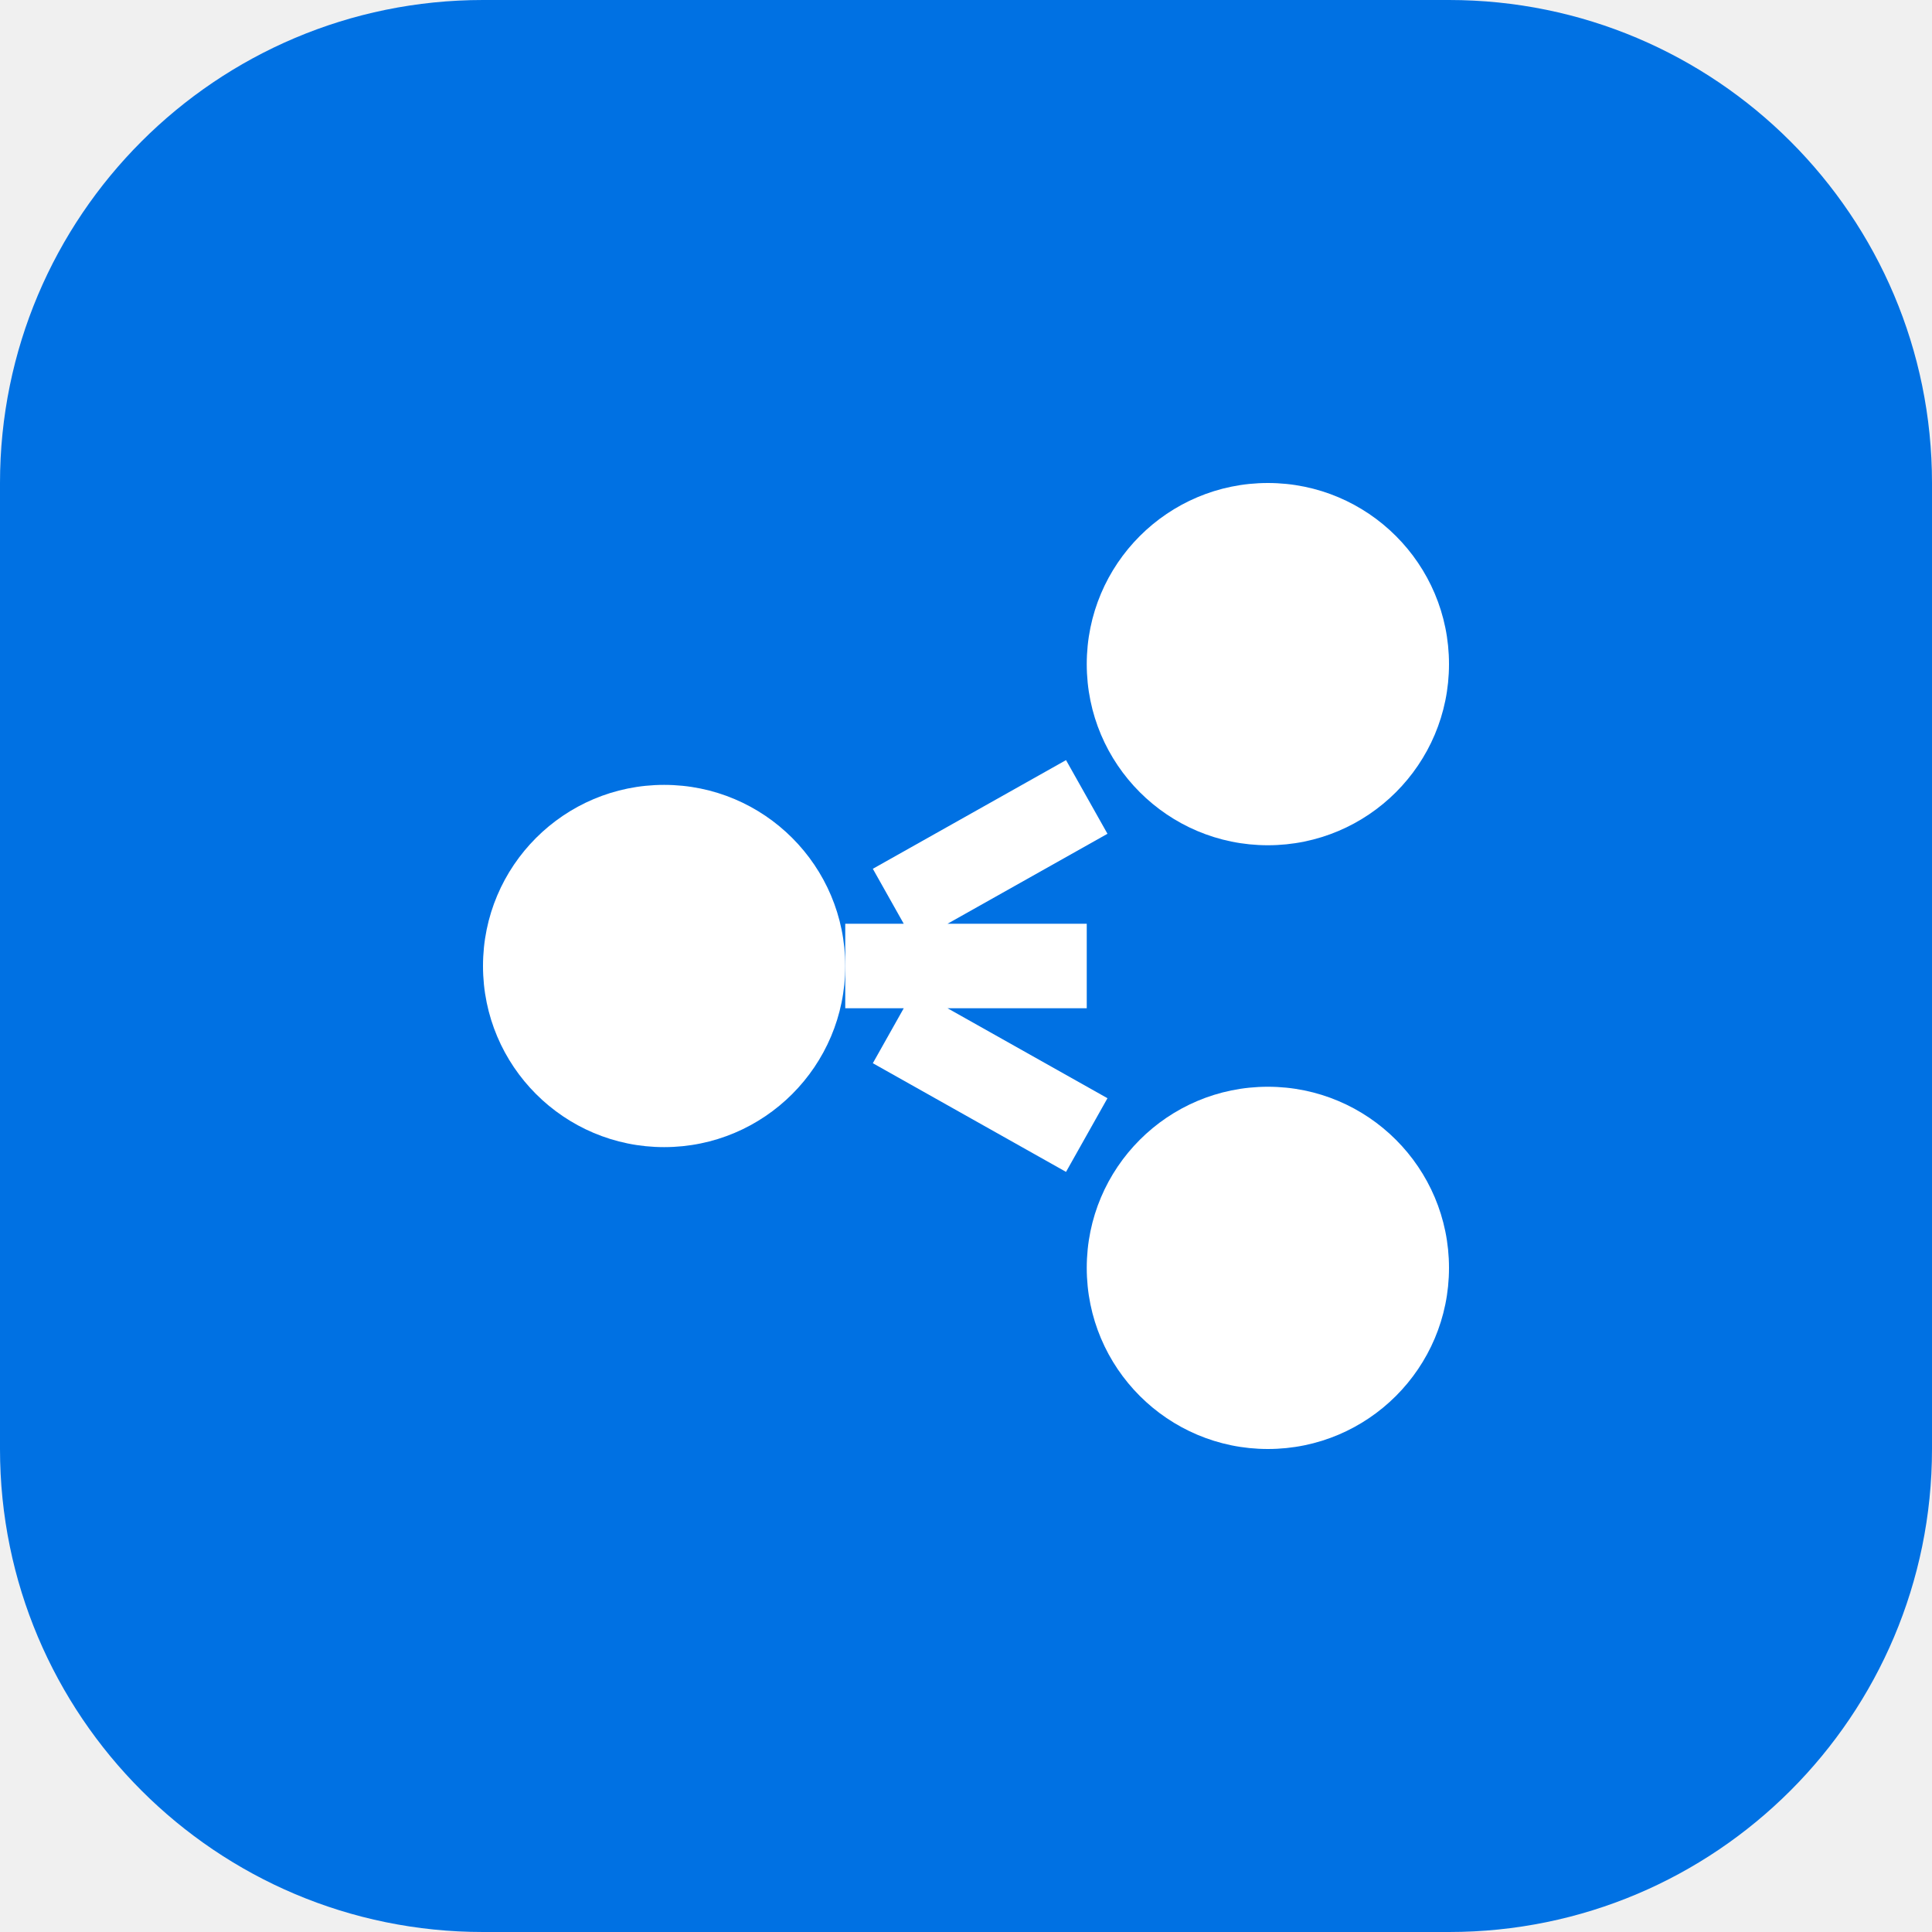
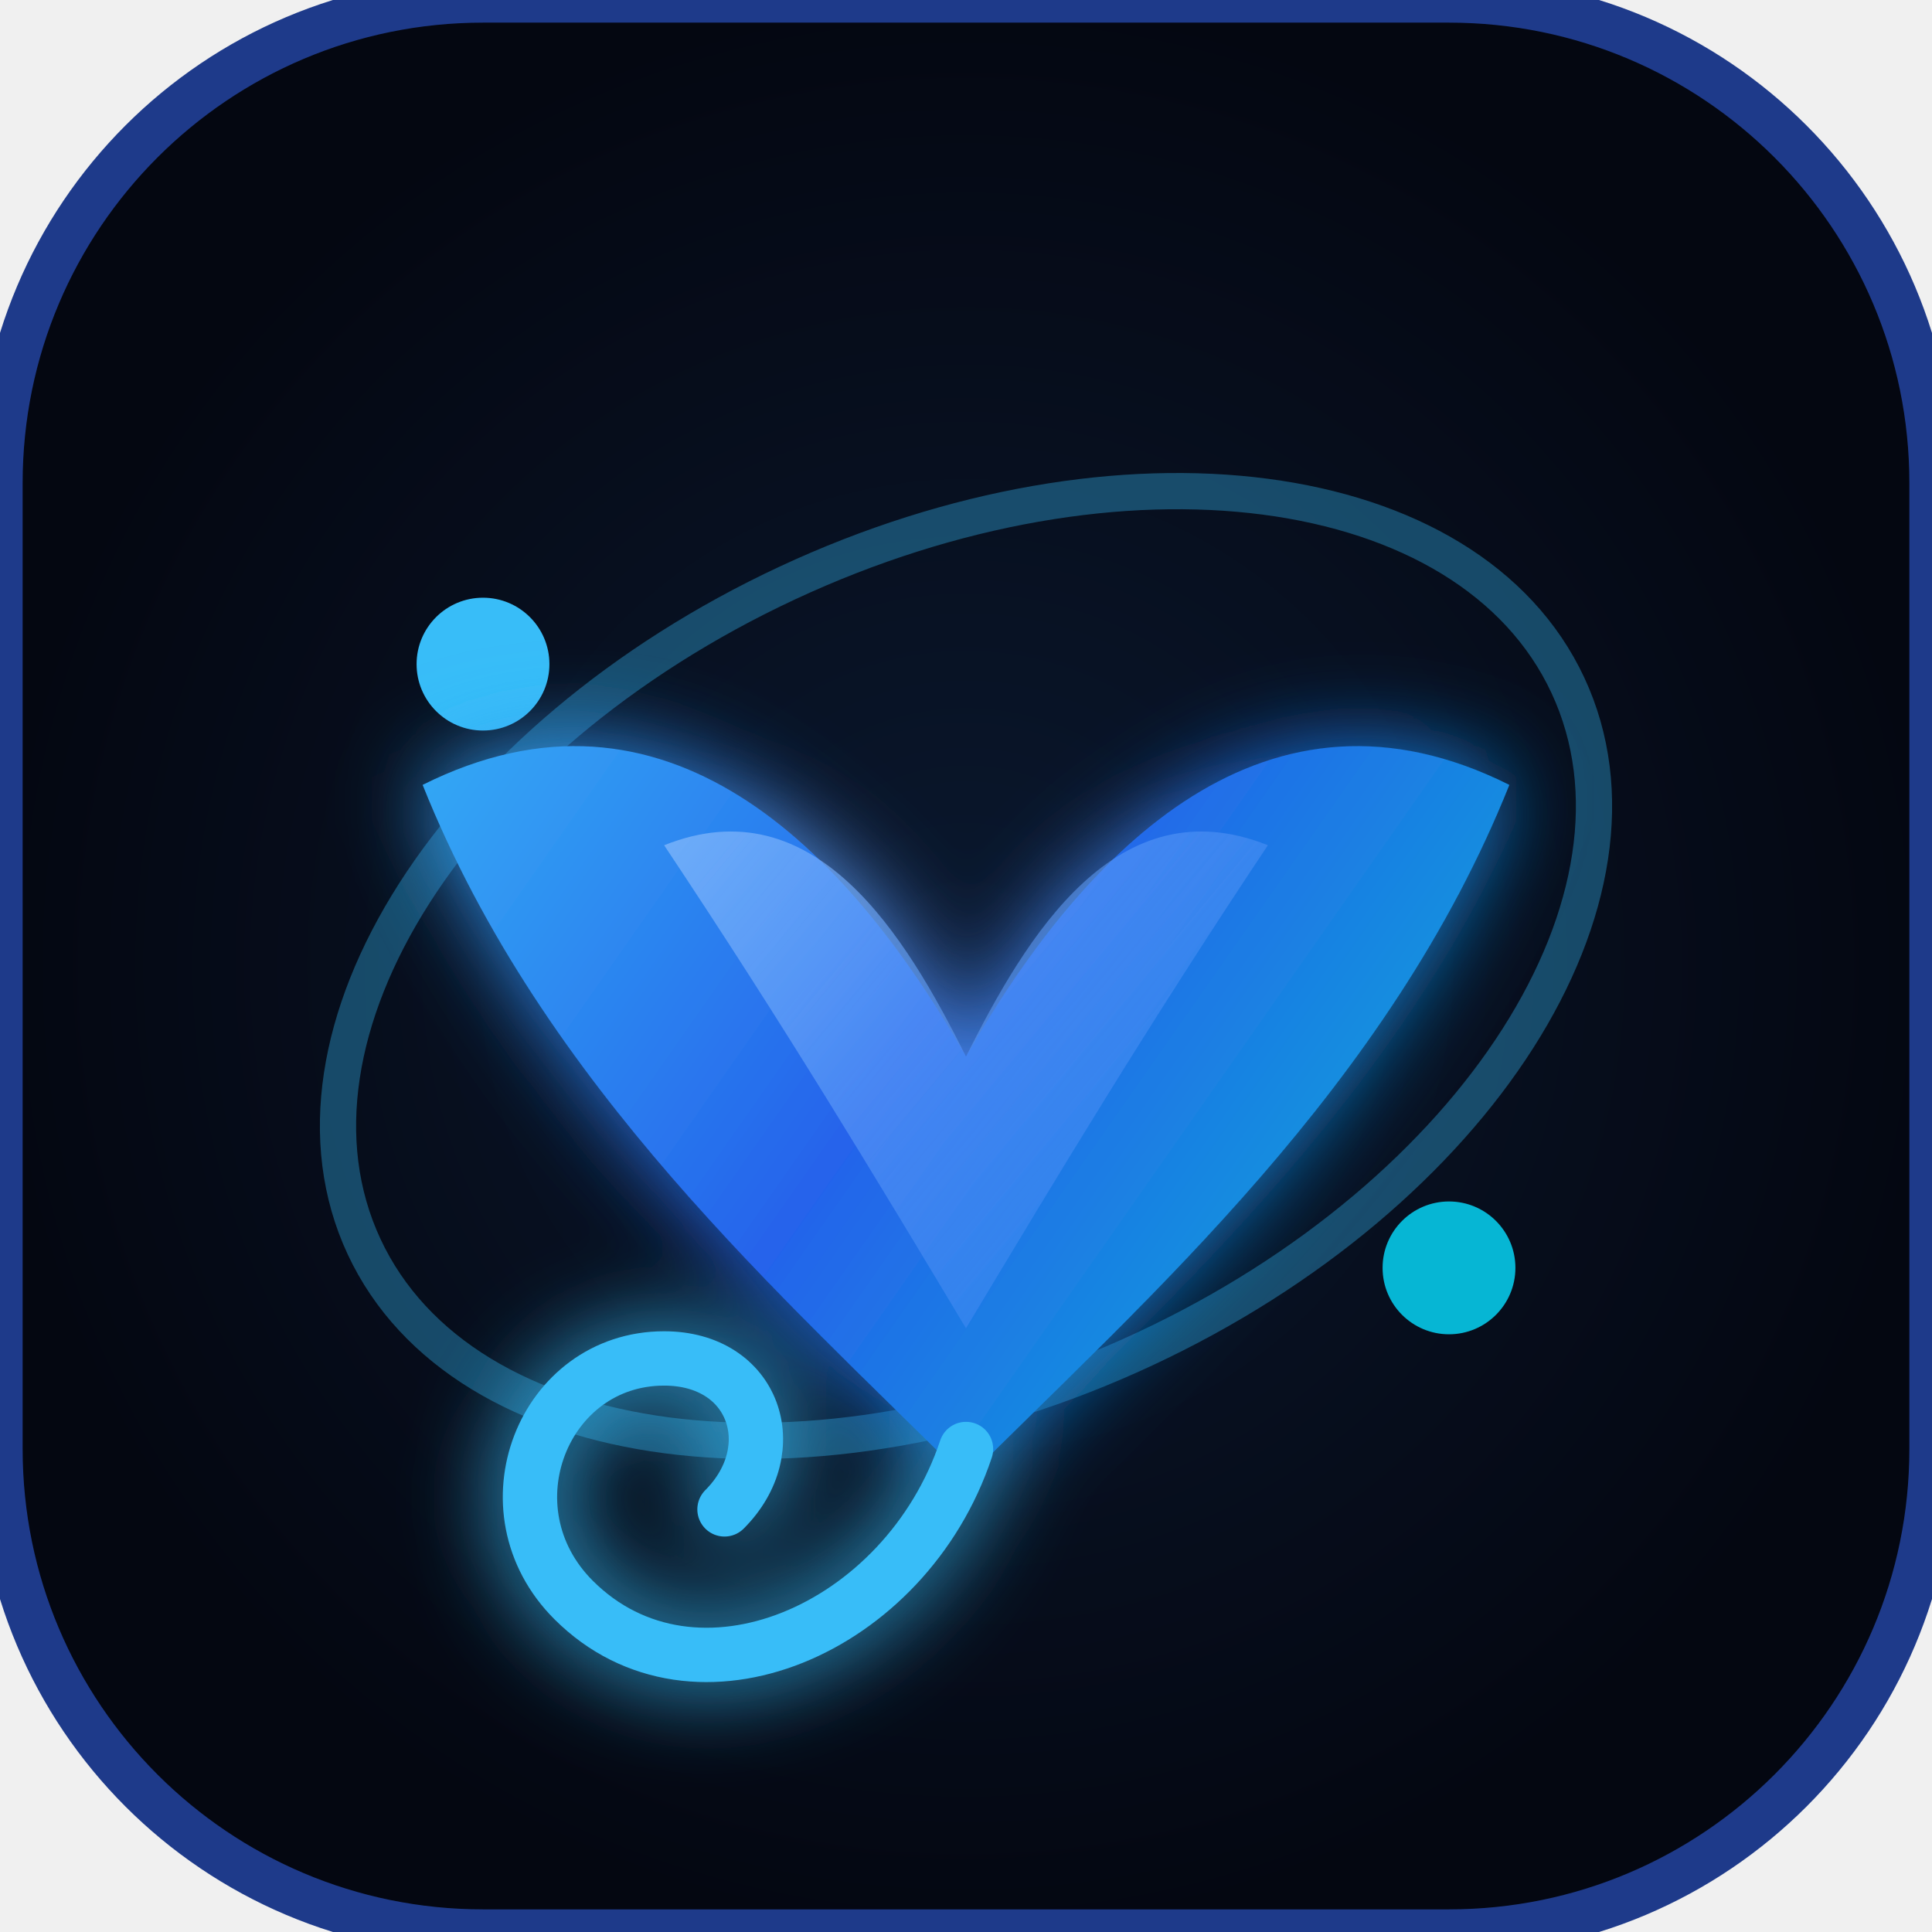
- <svg xmlns="http://www.w3.org/2000/svg" viewBox="0 0 32 32">
-   <rect width="32" height="32" rx="8" fill="#0071e3" />
-   <circle cx="11" cy="16" r="3" fill="#fff" />
-   <circle cx="21" cy="11" r="3" fill="#fff" />
-   <circle cx="21" cy="21" r="3" fill="#fff" />
-   <path d="M14 16h4M18 13.2 14.8 15M18 18.8 14.8 17" stroke="#fff" stroke-width="1.4" fill="none" />
+ <svg xmlns="http://www.w3.org/2000/svg" viewBox="0 0 64 64" fill="none">
+   <defs>
+     <radialGradient id="ocean-bg" cx="50%" cy="50%" r="50%">
+       <stop offset="0%" stop-color="#0a182e" />
+       <stop offset="100%" stop-color="#040711" />
+     </radialGradient>
+     <linearGradient id="wing-grad" x1="12" y1="18" x2="52" y2="46" gradientUnits="userSpaceOnUse">
+       <stop offset="0%" stop-color="#38bdf8" />
+       <stop offset="50%" stop-color="#2563eb" />
+       <stop offset="100%" stop-color="#06b6d4" />
+     </linearGradient>
+     <linearGradient id="inner-glow" x1="20" y1="20" x2="44" y2="40" gradientUnits="userSpaceOnUse">
+       <stop offset="0%" stop-color="#93c5fd" stop-opacity="0.9" />
+       <stop offset="100%" stop-color="#3b82f6" stop-opacity="0.3" />
+     </linearGradient>
+     <filter id="glow" x="-20%" y="-20%" width="140%" height="140%">
+       <feGaussianBlur stdDeviation="1.5" result="blur" />
+       <feComposite in="SourceGraphic" in2="blur" operator="over" />
+     </filter>
+   </defs>
+   <rect width="64" height="64" rx="16" fill="url(#ocean-bg)" stroke="#1e3a8a" stroke-width="1.5" />
+   <ellipse cx="32" cy="32" rx="22" ry="14" stroke="#38bdf8" stroke-opacity="0.35" stroke-width="1.2" transform="rotate(-25 32 32)" />
+   <circle cx="16" cy="22" r="2.2" fill="#38bdf8" />
+   <circle cx="48" cy="42" r="2.2" fill="#06b6d4" />
+   <g filter="url(#glow)">
+     <path d="M14 26 C22 22 28 28 32 35 C36 28 42 22 50 26 C46 36 38 43 32 49 C26 43 18 36 14 26 Z" fill="url(#wing-grad)" />
+     <path d="M22 28 C27 26 30 31 32 35 C34 31 37 26 42 28 C38 34 35 39 32 44 C29 39 26 34 22 28 Z" fill="url(#inner-glow)" />
+     <path d="M32 48 C30 54 23 57 19 53 C16 50 18 45 22 45 C25 45 26 48 24 50" stroke="#38bdf8" stroke-width="1.8" stroke-linecap="round" fill="none" />
+   </g>
</svg>
